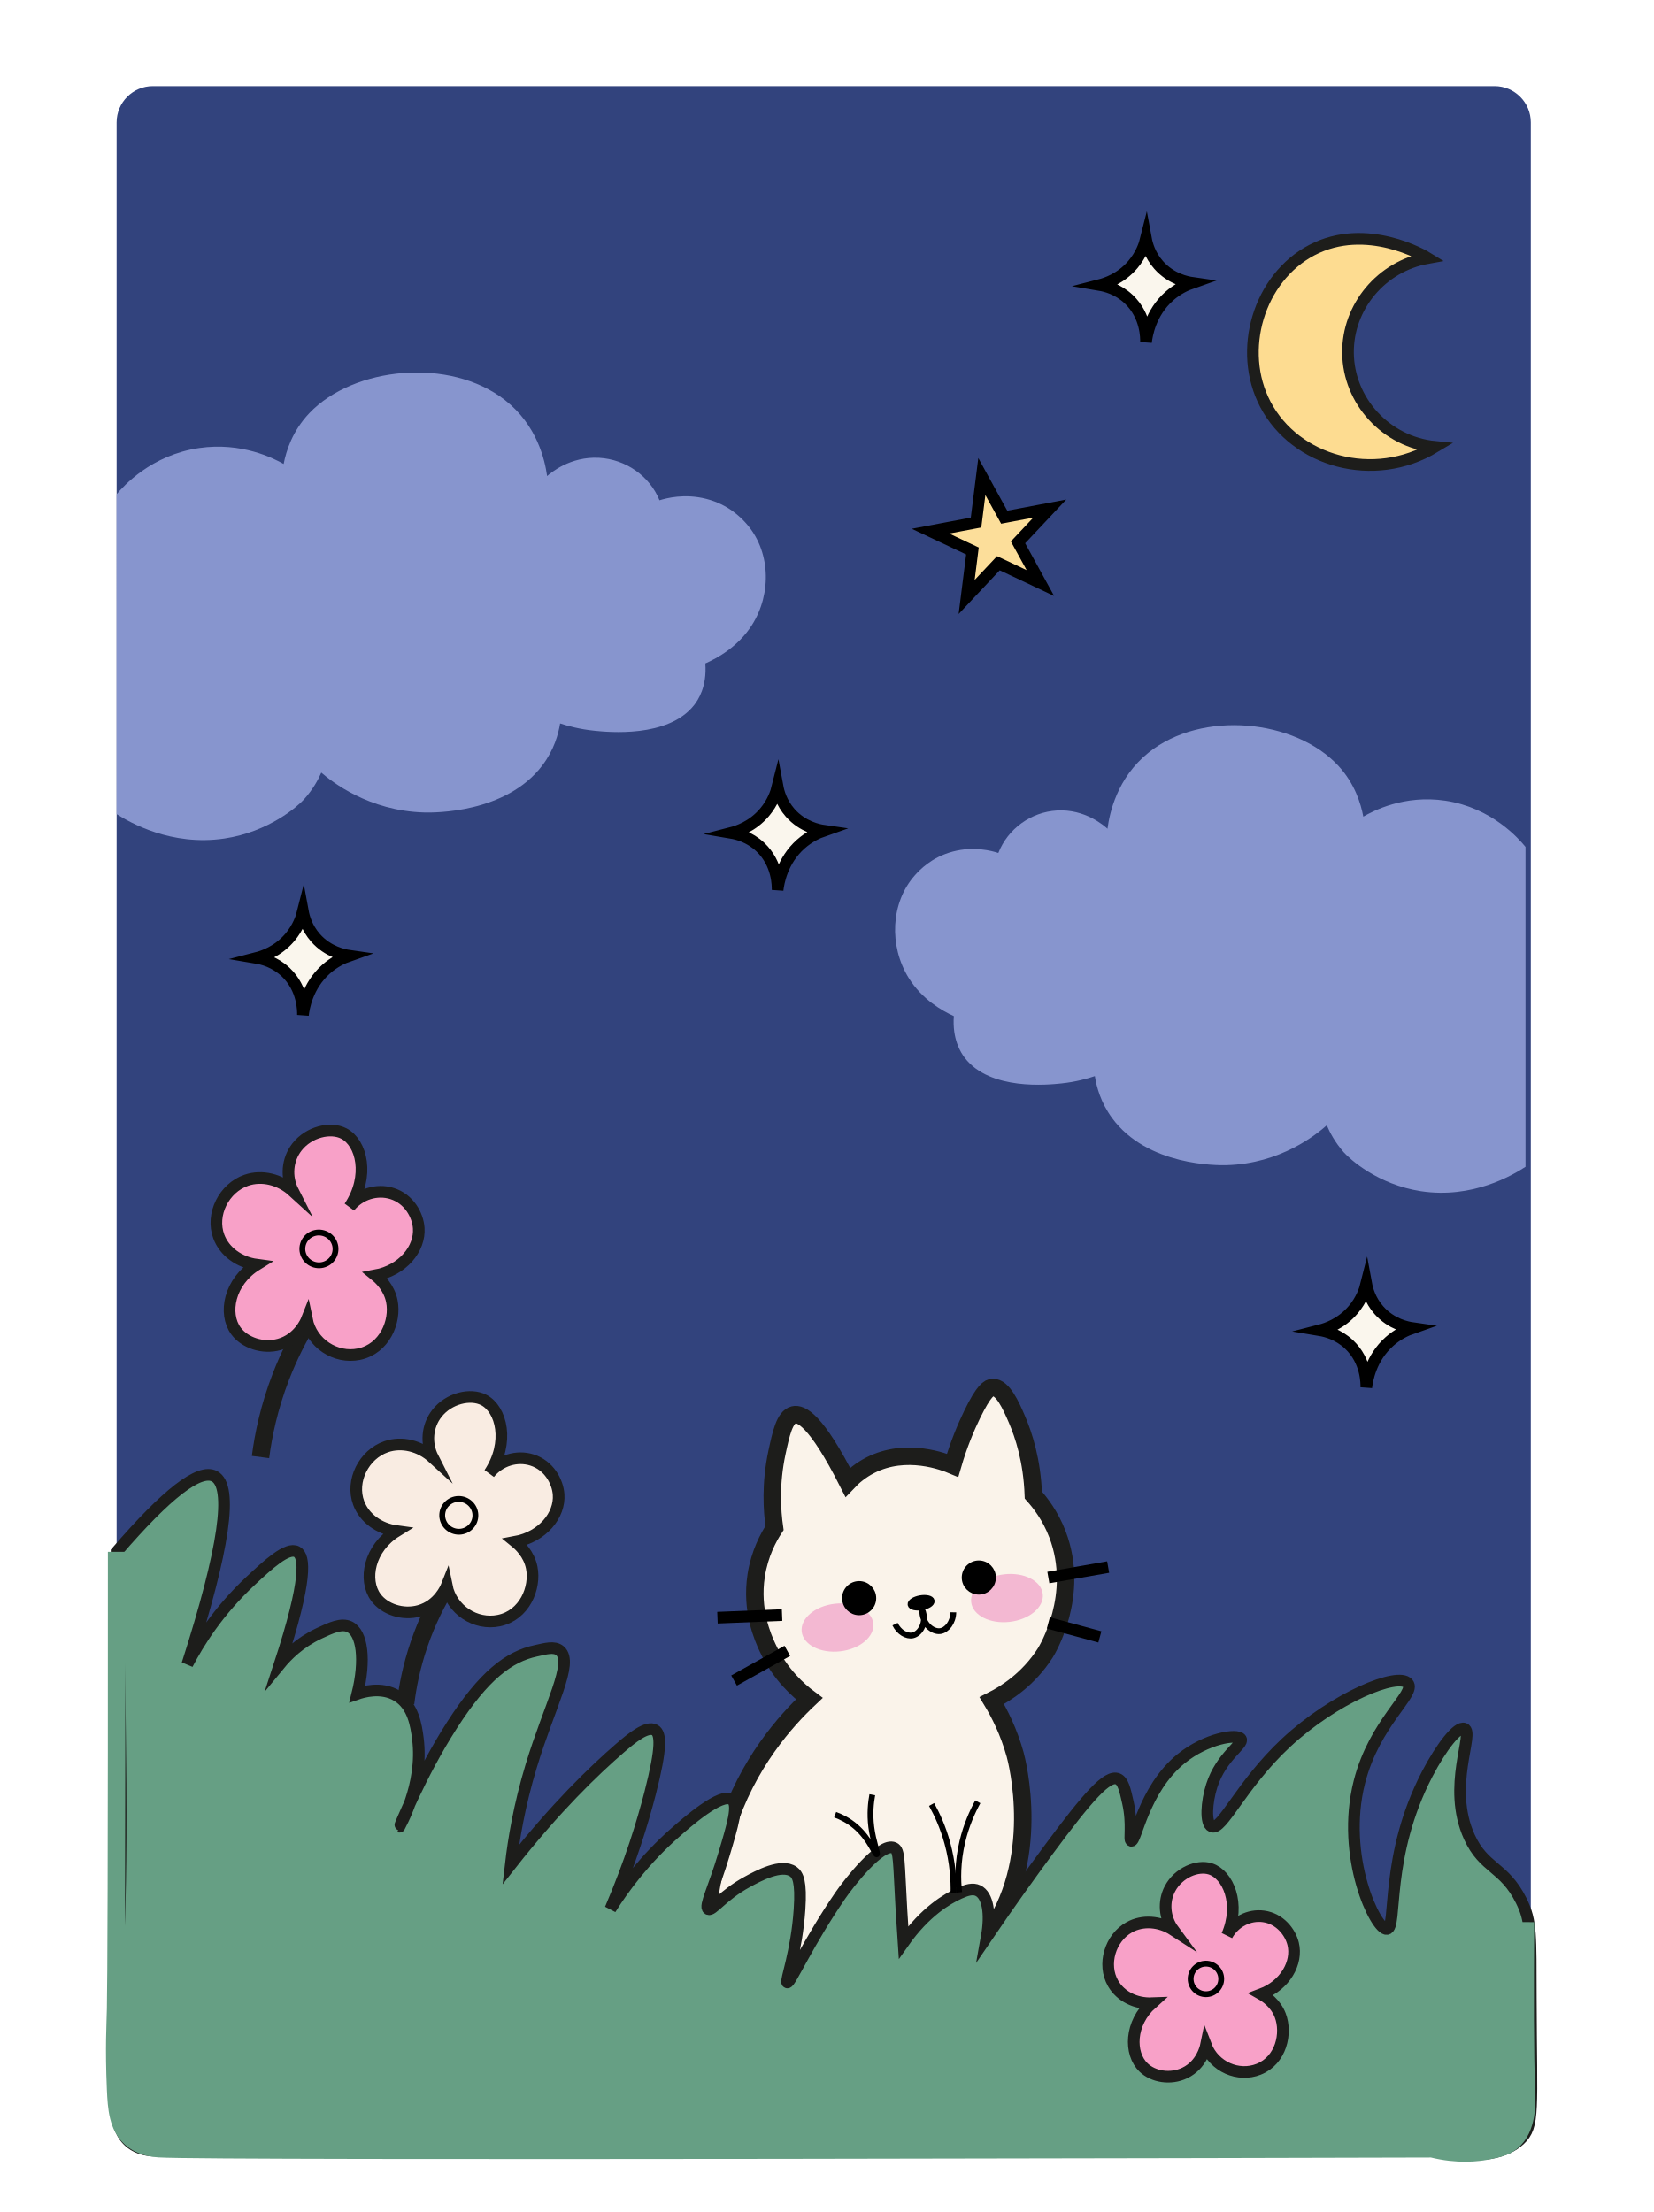
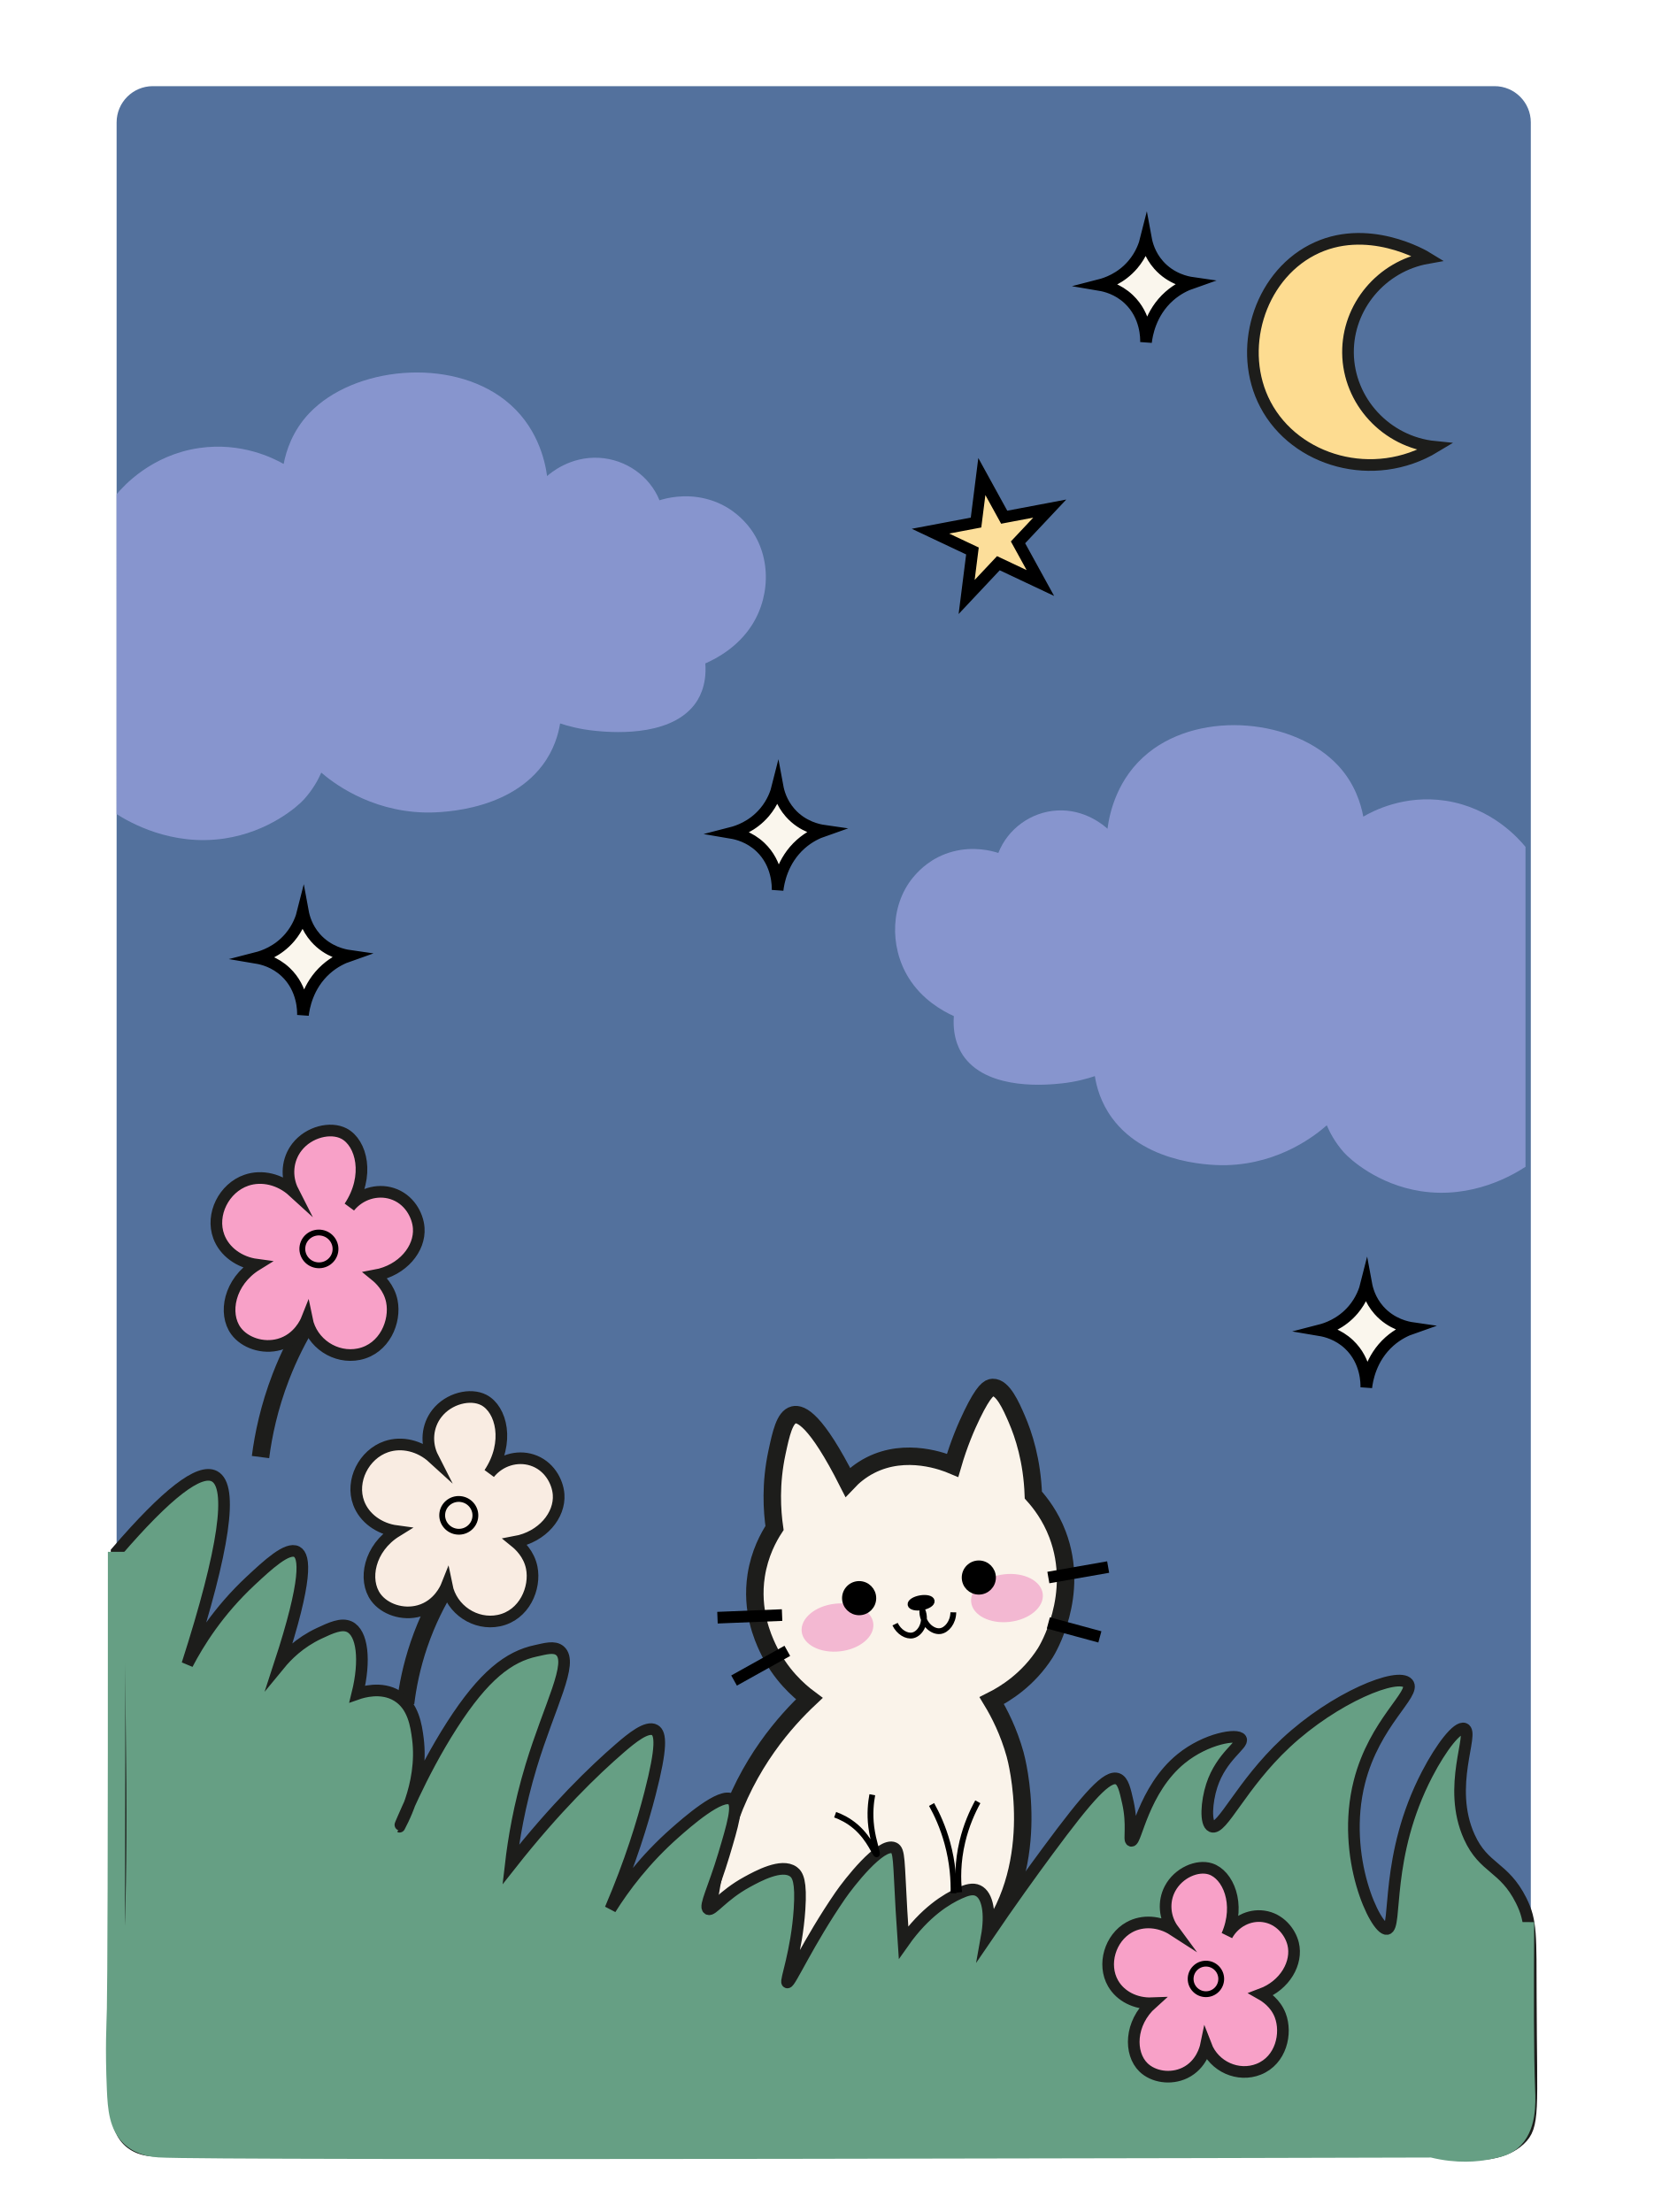
<svg xmlns="http://www.w3.org/2000/svg" version="1.1" id="Laag_1" x="0px" y="0px" viewBox="0 0 284 380" style="enable-background:new 0 0 284 380;" xml:space="preserve">
-   <path style="fill:#32437D;" d="M26.259,14.8h230.44c3.441,0,6.23,2.789,6.23,6.23v342.19c0,3.441-2.789,6.23-6.23,6.23H26.259  c-3.441,0-6.23-2.789-6.23-6.23V21.03C20.029,17.589,22.818,14.8,26.259,14.8z" />
+   <path style="opacity:0.8;fill:#284E84;" d="M26.259,14.8h230.44c3.441,0,6.23,2.789,6.23,6.23v342.19c0,3.441-2.789,6.23-6.23,6.23  H26.259c-3.441,0-6.23-2.789-6.23-6.23V21.03C20.029,17.589,22.818,14.8,26.259,14.8z" />
  <g id="Laag_3_00000082361929929061878400000005117503201898153105_">
    <path style="fill:#FAF3EA;stroke:#1D1D1B;stroke-width:3;stroke-miterlimit:10;" d="M139.001,291.808   c-1.789-1.332-5.006-4.117-7.17-8.769c-0.791-1.7-2.88-6.352-1.947-12.392c0.586-3.791,2.123-6.586,3.145-8.147   c-0.427-2.972-0.736-7.581,0.429-13.007c0.679-3.163,1.299-6.05,2.859-6.432c1.226-0.301,3.814,0.756,9.291,11.578   c0.941-0.999,2.202-2.067,3.848-2.912c6.208-3.189,12.787-0.58,14.163,0c1.078-3.705,2.335-6.631,3.344-8.707   c2.056-4.232,2.944-4.647,3.541-4.668c1.731-0.062,3.138,3.112,4.131,5.409c1.189,2.753,2.63,7.113,2.852,13.081   c1.179,1.311,2.935,3.563,4.147,6.748c3.97,10.432-1.796,19.887-2.089,20.348c-2.929,4.608-6.883,7.046-9.203,8.211   c1.309,2.161,2.909,5.281,4.014,9.251c0.283,1.017,4.835,18.403-4.884,31.368c-10.967,14.63-36.144,18.347-44.578,8.735   c-6.418-7.314-2.068-21.122-0.134-27.259C128.334,302.887,135.097,295.483,139.001,291.808z" />
    <path style="fill:#FAF3EA;stroke:#1D1D1B;stroke-width:3;stroke-miterlimit:10;" d="M44.745,250.308   c0.49-3.795,1.476-8.564,3.498-13.802c1.419-3.675,3.045-6.795,4.589-9.347" />
    <path style="fill:#FAF3EA;stroke:#1D1D1B;stroke-width:3;stroke-miterlimit:10;" d="M76.727,272.415   c-1.571,2.544-3.339,5.92-4.759,10.084c-1.303,3.821-1.965,7.281-2.305,10.084" />
    <path style="fill:#FAF3EA;stroke:#1D1D1B;stroke-width:3;stroke-miterlimit:10;" d="M49.558,300.218   c0.746,0.935,2.044,2.821,2.6,5.546c0.454,2.226,0.225,4.09,0,5.2" />
    <path style="fill:#FAF3EA;stroke:#1D1D1B;stroke-width:3;stroke-miterlimit:10;" d="M44.381,299.581   c0.683,1.204,1.405,2.714,1.987,4.517c0.917,2.838,1.154,5.368,1.174,7.227" />
    <path style="fill:#FAF3EA;stroke:#1D1D1B;stroke-width:3;stroke-miterlimit:10;" d="M73.832,331.38   c0.345,2.066,0.584,4.714,0.361,7.769c-0.156,2.138-0.506,4.022-0.903,5.601" />
    <path style="fill:#FAF3EA;stroke:#1D1D1B;stroke-width:3;stroke-miterlimit:10;" d="M80.878,330.657   c0.128,1.968,0.115,4.506-0.361,7.408c-0.469,2.859-1.25,5.238-1.987,7.046" />
    <path style="fill:#FAF3EA;stroke:#1D1D1B;stroke-width:3;stroke-miterlimit:10;" d="M113.657,337.884   c0.574,0.929,1.252,2.244,1.728,3.916c0.579,2.034,0.634,3.806,0.576,5.018" />
    <path style="fill:#FAF3EA;stroke:#1D1D1B;stroke-width:3;stroke-miterlimit:10;" d="M168.939,344.68   c0.095,1.359,0.119,2.908,0,4.607c-0.163,2.331-0.554,4.368-0.993,6.047" />
    <path style="fill:#FAF3EA;stroke:#1D1D1B;stroke-width:3;stroke-miterlimit:10;" d="M171.819,352.886   c1.037-0.878,2.37-2.193,3.599-4.031c1.317-1.971,2.04-3.832,2.447-5.183" />
    <path style="fill:#FAF3EA;stroke:#1D1D1B;stroke-width:3;stroke-miterlimit:10;" d="M238.187,344.68   c0.727,0.983,1.655,2.477,2.303,4.463c0.841,2.577,0.833,4.823,0.72,6.191" />
    <path style="fill:#FAF3EA;stroke:#1D1D1B;stroke-width:3;stroke-miterlimit:10;" d="M247.074,345.68   c-0.27,0.975-0.517,2.036-0.715,3.179c-0.419,2.415-0.522,4.606-0.477,6.474" />
  </g>
  <g id="Laag_5">
    <ellipse transform="matrix(0.9934 -0.1147 0.1147 0.9934 -31.1202 18.3445)" style="fill:#F3B8D2;" cx="143.847" cy="279.595" rx="6.188" ry="4.113" />
    <ellipse transform="matrix(0.9934 -0.1147 0.1147 0.9934 -30.3477 21.6499)" style="fill:#F3B8D2;" cx="172.956" cy="274.535" rx="6.188" ry="4.113" />
  </g>
  <path style="fill:#8795CE;" d="M20.029,84.904c1.149-1.367,5.931-6.735,14.181-7.938c7.282-1.061,12.803,1.773,14.509,2.737  c0.428-2.206,1.482-5.657,4.422-8.741c7.595-7.967,24.11-9.637,33.587-2.236c5.553,4.337,6.869,10.366,7.241,13.057  c0.558-0.496,3.958-3.417,8.939-3.134c4.587,0.26,8.681,3.133,10.366,7.295c1.177-0.369,4.319-1.196,8.038-0.243  c3.814,0.977,5.951,3.24,6.718,4.075c4.328,4.715,4.601,12.157,1.107,17.626c-2.378,3.723-5.949,5.666-7.992,6.569  c0.3,3.978-1.229,6.27-1.927,7.159c-4.47,5.688-14.83,4.637-17.087,4.408c-2.596-0.263-4.654-0.84-5.928-1.259  c-0.297,1.84-1.032,4.531-3.038,7.192c-6.251,8.291-18.708,8.144-20.246,8.105c-9.614-0.246-15.992-5.351-17.735-6.847  c-0.532,1.215-1.434,2.897-2.982,4.611c-1.081,1.197-6.045,5.57-13.655,6.708c-9.157,1.369-16.335-2.806-18.516-4.192  C20.029,121.538,20.029,103.221,20.029,84.904z" />
  <path style="fill:#669F84;stroke:#1D1D1B;stroke-width:2;stroke-miterlimit:10;" d="M20.029,266.589  c8.628-10.022,14.23-14.348,16.808-12.979c3.247,1.724,1.693,12.485-4.659,32.281c1.931-3.699,5.287-9.116,10.893-14.34  c2.891-2.694,6.28-5.852,7.91-4.972c1.397,0.755,1.852,4.667-2.938,19.32c1.196-1.455,3.381-3.717,6.78-5.308  c1.998-0.935,3.814-1.785,5.198-1.13c2.222,1.052,2.788,5.731,1.356,11.526c0.822-0.287,4.104-1.33,6.851,0.353  c2.77,1.697,3.259,5.102,3.545,7.331c1.045,8.131-3.221,15.118-3.164,15.142c0.062,0.026,3.494-8.83,9.008-17.428  c5.475-8.538,9.787-11.809,14.439-12.797c1.557-0.331,3.15-0.843,4.126,0c2.384,2.061-1.776,9.326-4.951,19.811  c-2.052,6.776-3.014,12.654-3.507,16.915c7.743-9.83,14.272-16.117,18.771-20.009c1.967-1.701,4.632-3.885,5.982-3.094  c1.016,0.595,1.249,2.854-0.837,10.925c-1.272,4.92-3.34,11.748-6.795,19.81c2.359-3.755,5.895-8.505,11.078-13.081  c1.929-1.703,7.98-7.045,9.788-5.71c1.19,0.879,0.148,4.359-1.391,9.503c-1.711,5.718-3.375,8.842-2.688,9.296  c0.664,0.438,2.432-2.333,6.705-4.662c1.874-1.022,5.905-3.22,7.938-1.751c0.75,0.542,1.368,1.684,1.051,6.46  c-0.491,7.382-2.485,12.409-2.101,12.567c0.458,0.189,3.556-6.862,9.105-14.941c1.383-2.014,6.96-9.225,9.222-8.171  c0.951,0.443,0.788,2.106,1.284,10.739c0.128,2.225,0.253,4.102,0.35,5.486c3.726-5.292,7.505-7.485,9.599-8.438  c1.269-0.577,2.313-0.877,3.198-0.453c1.67,0.8,2.219,3.915,1.486,7.976c4.117-6.054,7.726-11.055,10.479-14.78  c7.024-9.503,10.263-13.11,12.037-12.388c0.917,0.374,1.242,1.822,1.739,4.043c0.871,3.887,0.127,6.461,0.578,6.59  c0.828,0.237,2.05-8.809,8.565-14.105c4.313-3.506,9.695-4.35,10.271-3.382c0.536,0.903-3.37,2.934-5.01,8.016  c-0.891,2.761-1.145,6.521,0,7.014c1.774,0.763,5-7.13,12.716-14.34c8.423-7.87,19.321-12.237,20.972-10.25  c1.454,1.748-5.718,6.66-8.329,16.936c-3.274,12.887,2.842,25.484,4.72,25.265c1.823-0.212-0.443-12.49,6.941-26.653  c2.393-4.59,5.191-8.212,6.358-7.766c1.792,0.686-3.086,9.9,0.861,18.594c2.512,5.533,5.949,5.017,8.909,10.939  c1.791,3.583,1.617,5.938,1.654,16.746c0.066,19.391,0.662,21.979-1.907,24.366c-1.143,1.062-5.032,4.054-15.079,1.53  c-73.228,0.103-146.456,0.205-219.684,0.308c-1.013-0.053-2.492-0.291-3.768-1.277c-3.184-2.458-2.701-7.709-2.462-14.082  c0.204-5.434-0.479-10.897,0-16.314C20.754,329.578,21.112,310.641,20.029,266.589z" />
  <path style="fill:#F8A1C8;stroke:#1D1D1B;stroke-width:2;stroke-miterlimit:10;" d="M201.544,331.562  c-1.545-2.092-1.774-4.86-0.592-7.101c1.442-2.733,4.69-4.131,6.953-3.403c3.009,0.969,5.213,6,2.845,11.416  c1.275-2.312,3.787-3.603,6.276-3.26c2.775,0.382,4.581,2.667,5.082,4.716c0.793,3.242-1.378,7.123-5.474,8.655  c0.746,0.423,2.454,1.535,3.255,3.625c1.183,3.089,0.159,7.728-3.706,9.265c-3.49,1.388-7.644-0.408-9.054-4.087  c-0.074,0.359-0.74,3.327-3.611,4.713c-2.469,1.191-5.456,0.675-7.114-0.938c-2.466-2.398-2.385-7.6,1.441-11.024  c-2.797,0.108-5.381-1.192-6.658-3.403c-1.887-3.268-0.509-7.824,2.773-9.647C196.237,329.823,199.165,330.022,201.544,331.562z" />
  <path style="fill:#8795CE;" d="M262.019,145.49c-1.116-1.367-5.759-6.735-13.771-7.938c-7.071-1.061-12.433,1.773-14.09,2.737  c-0.416-2.206-1.439-5.657-4.294-8.741c-7.375-7.967-23.412-9.637-32.615-2.236c-5.393,4.337-6.67,10.366-7.031,13.057  c-0.542-0.496-3.843-3.417-8.68-3.134c-4.454,0.26-8.429,3.133-10.066,7.295c-1.143-0.369-4.194-1.196-7.805-0.243  c-3.704,0.977-5.778,3.24-6.523,4.075c-4.203,4.715-4.468,12.157-1.075,17.626c2.31,3.723,5.776,5.666,7.761,6.569  c-0.291,3.978,1.193,6.27,1.871,7.159c4.341,5.688,14.401,4.637,16.593,4.408c2.521-0.263,4.519-0.84,5.757-1.259  c0.289,1.84,1.002,4.531,2.95,7.192c6.07,8.291,18.167,8.144,19.661,8.105c9.336-0.246,15.529-5.351,17.222-6.847  c0.516,1.215,1.393,2.897,2.896,4.611c1.049,1.197,5.87,5.57,13.259,6.708c8.892,1.369,15.862-2.806,17.98-4.192  C262.019,182.124,262.019,163.807,262.019,145.49z" />
  <path style="fill:#FDDC91;stroke:#1D1D1B;stroke-width:2;stroke-miterlimit:10;" d="M245.209,44.321  c-0.526-0.325-10.489-6.27-19.884-1.357c-9.118,4.768-12.863,17.234-7.975,26.525c5.138,9.765,18.565,13.654,29.125,7.281  c-8.412-0.832-14.863-7.896-14.945-16.145C231.451,52.719,237.241,45.735,245.209,44.321z" />
  <polygon style="fill:#FCDE9A;stroke:#000000;stroke-width:2;stroke-miterlimit:10;" points="178.692,100.157 171.481,96.755   166.028,102.556 167.025,94.652 159.815,91.25 167.642,89.768 168.639,81.865 172.479,88.852 180.306,87.369 174.852,93.17 " />
  <path style="fill:#FAF6ED;stroke:#000000;stroke-width:2;stroke-miterlimit:10;" d="M125.633,143.08  c1.004-0.258,3.593-1.067,5.674-3.523c1.427-1.684,2.003-3.42,2.25-4.413c0.163,0.884,0.634,2.75,2.163,4.487  c2.165,2.46,4.957,2.962,5.76,3.078c-1.059,0.369-2.527,1.041-3.943,2.299c-3.238,2.876-3.841,6.708-3.98,7.898  c0.018-0.654,0.064-4.519-2.954-7.379C128.709,143.734,126.563,143.238,125.633,143.08z" />
  <path style="fill:#FAF6ED;stroke:#000000;stroke-width:2;stroke-miterlimit:10;" d="M44.108,164.559  c1.004-0.258,3.593-1.067,5.674-3.523c1.427-1.684,2.003-3.42,2.25-4.413c0.163,0.884,0.634,2.75,2.163,4.487  c2.165,2.46,4.957,2.962,5.76,3.078c-1.059,0.369-2.527,1.041-3.943,2.299c-3.238,2.876-3.841,6.708-3.98,7.898  c0.018-0.654,0.064-4.519-2.954-7.379C47.185,165.213,45.039,164.716,44.108,164.559z" />
  <path style="fill:#FAF6ED;stroke:#000000;stroke-width:2;stroke-miterlimit:10;" d="M226.748,228.523  c1.004-0.258,3.593-1.067,5.674-3.523c1.427-1.684,2.003-3.42,2.25-4.413c0.163,0.884,0.634,2.75,2.163,4.487  c2.165,2.46,4.957,2.962,5.76,3.078c-1.059,0.369-2.527,1.041-3.943,2.299c-3.238,2.876-3.841,6.708-3.98,7.898  c0.018-0.654,0.064-4.519-2.954-7.379C229.824,229.176,227.679,228.68,226.748,228.523z" />
  <path style="fill:#FAF6ED;stroke:#000000;stroke-width:2;stroke-miterlimit:10;" d="M188.911,48.962  c1.004-0.258,3.593-1.067,5.674-3.523c1.427-1.684,2.003-3.42,2.25-4.413c0.163,0.884,0.634,2.75,2.163,4.487  c2.165,2.46,4.957,2.962,5.76,3.078c-1.059,0.369-2.527,1.041-3.943,2.299c-3.238,2.876-3.841,6.708-3.98,7.898  c0.018-0.654,0.064-4.519-2.954-7.379C191.987,49.616,189.841,49.119,188.911,48.962z" />
  <path style="fill:#F8A1C8;stroke:#1D1D1B;stroke-width:2;stroke-miterlimit:10;" d="M50.345,204.659  c-1.272-2.496-1.012-5.464,0.663-7.614c2.042-2.622,5.774-3.499,8.063-2.31c3.044,1.58,4.483,7.305,0.96,12.59  c1.787-2.207,4.711-3.107,7.311-2.285c2.9,0.917,4.416,3.665,4.578,5.923c0.257,3.572-2.775,7.272-7.438,8.134  c0.721,0.585,2.346,2.076,2.821,4.432c0.702,3.483-1.241,8.196-5.658,9.106c-3.988,0.822-8.106-1.845-8.943-5.993  c-0.145,0.365-1.399,3.379-4.725,4.313c-2.86,0.803-5.962-0.296-7.442-2.307c-2.201-2.99-1.165-8.472,3.555-11.383  c-3.013-0.403-5.541-2.255-6.504-4.827c-1.423-3.803,0.884-8.362,4.729-9.682C44.984,201.84,48.081,202.591,50.345,204.659z" />
  <path style="fill:#F9ECE2;stroke:#1D1D1B;stroke-width:2;stroke-miterlimit:10;" d="M74.37,250.432  c-1.272-2.496-1.012-5.464,0.663-7.614c2.042-2.622,5.774-3.499,8.063-2.31c3.044,1.58,4.483,7.305,0.96,12.59  c1.787-2.207,4.711-3.107,7.311-2.285c2.9,0.917,4.416,3.665,4.578,5.923c0.257,3.572-2.775,7.272-7.438,8.134  c0.721,0.585,2.346,2.076,2.821,4.432c0.702,3.483-1.241,8.196-5.658,9.106c-3.988,0.822-8.106-1.845-8.943-5.993  c-0.145,0.365-1.399,3.379-4.725,4.313c-2.86,0.803-5.962-0.296-7.442-2.307c-2.201-2.99-1.165-8.472,3.555-11.383  c-3.013-0.403-5.541-2.255-6.504-4.827c-1.423-3.803,0.884-8.362,4.729-9.682C69.009,247.614,72.106,248.365,74.37,250.432z" />
-   <ellipse transform="matrix(0.1702 -0.9854 0.9854 0.1702 -165.9631 232.0166)" style="fill:none;stroke:#000000;stroke-width:1;stroke-miterlimit:10;" cx="54.782" cy="214.551" rx="2.816" ry="2.852" />
-   <ellipse transform="matrix(0.1702 -0.9854 0.9854 0.1702 -191.1307 293.6702)" style="fill:none;stroke:#000000;stroke-width:1;stroke-miterlimit:10;" cx="78.806" cy="260.322" rx="2.816" ry="2.852" />
+   <ellipse transform="matrix(0.1702 -0.9854 0.9854 0.1702 -165.9647 232.0141)" style="fill:none;stroke:#000000;stroke-width:1;stroke-miterlimit:10;" cx="54.779" cy="214.551" rx="2.816" ry="2.852" />
+   <ellipse transform="matrix(0.1702 -0.9854 0.9854 0.1702 -191.1324 293.668)" style="fill:none;stroke:#000000;stroke-width:1;stroke-miterlimit:10;" cx="78.803" cy="260.322" rx="2.816" ry="2.852" />
  <circle style="fill:none;stroke:#000000;stroke-miterlimit:10;" cx="207.129" cy="339.958" r="2.626" />
  <g id="Laag_4_00000179646566517735142040000008708878743996856963_">
    <line style="fill:none;stroke:#000000;stroke-width:2;stroke-miterlimit:10;" x1="134.329" y1="277.452" x2="123.233" y2="277.902" />
    <line style="fill:none;stroke:#000000;stroke-width:2;stroke-miterlimit:10;" x1="135.229" y1="283.6" x2="126.082" y2="288.699" />
    <line style="fill:none;stroke:#000000;stroke-width:2;stroke-miterlimit:10;" x1="180.064" y1="271.005" x2="190.333" y2="269.205" />
    <line style="fill:none;stroke:#000000;stroke-width:2;stroke-miterlimit:10;" x1="180.064" y1="278.802" x2="188.911" y2="281.201" />
    <path style="fill:none;stroke:#000000;stroke-miterlimit:10;" d="M160.007,309.992c0.924,1.662,1.949,3.876,2.699,6.598   c0.948,3.441,1.116,6.464,1.065,8.653" />
    <path style="fill:none;stroke:#000000;stroke-miterlimit:10;" d="M167.947,309.527c-0.955,1.745-1.986,4.052-2.649,6.837   c-0.839,3.521-0.791,6.55-0.552,8.727" />
    <path style="fill:none;stroke:#000000;stroke-miterlimit:10;" d="M149.824,308.321c-0.244,1.305-0.464,3.233-0.177,5.513   c0.328,2.609,1.188,4.622,0.943,4.724c-0.278,0.116-1.123-2.589-3.573-4.724c-1.282-1.117-2.608-1.734-3.575-2.088" />
    <circle style="stroke:#000000;stroke-miterlimit:10;" cx="147.564" cy="274.547" r="2.432" />
    <circle style="stroke:#000000;stroke-miterlimit:10;" cx="168.121" cy="271.005" r="2.432" />
-     <ellipse transform="matrix(0.985 -0.1726 0.1726 0.985 -45.148 31.4381)" style="stroke:#000000;stroke-width:1;stroke-miterlimit:10;" cx="158.205" cy="275.334" rx="1.844" ry="0.785" />
+     <ellipse transform="matrix(0.985 -0.1726 0.1726 0.985 -45.1483 31.4384)" style="stroke:#000000;stroke-width:1;stroke-miterlimit:10;" cx="158.207" cy="275.336" rx="1.844" ry="0.785" />
    <path style="fill:none;stroke:#000000;stroke-miterlimit:10;" d="M153.735,279.013c0.668,1.387,1.997,2.148,3.029,1.928   c1.34-0.286,2.494-2.289,1.646-4.396c-0.098,2.316,1.711,3.846,3.082,3.662c1.123-0.151,2.223-1.488,2.249-3.227" />
  </g>
  <g id="Laag_2_00000127735426937171287970000017124175571315012516_">
    <path style="fill:none;stroke:#669F84;stroke-width:3;stroke-miterlimit:10;" d="M20.029,266.589   c0.012,54.762-0.077,73.298-0.175,78.522c-0.054,2.84-0.316,6.469,0,13.807c0.14,3.263,0.379,6.387,2.574,8.375   c1.788,1.62,4.09,1.776,4.912,1.832c8.765,0.595,203.039,0.06,218.605,0.016c4.422,1.104,7.836,0.712,9.801,0.309   c1.611-0.33,2.814-0.591,3.923-1.51c2.795-2.316,2.582-6.812,2.504-8.824c-0.258-6.616-0.225-16.341-0.166-28.92" />
    <path style="fill:none;stroke:#669F84;stroke-width:3;stroke-miterlimit:10;" d="M20.029,140.451" />
  </g>
</svg>
